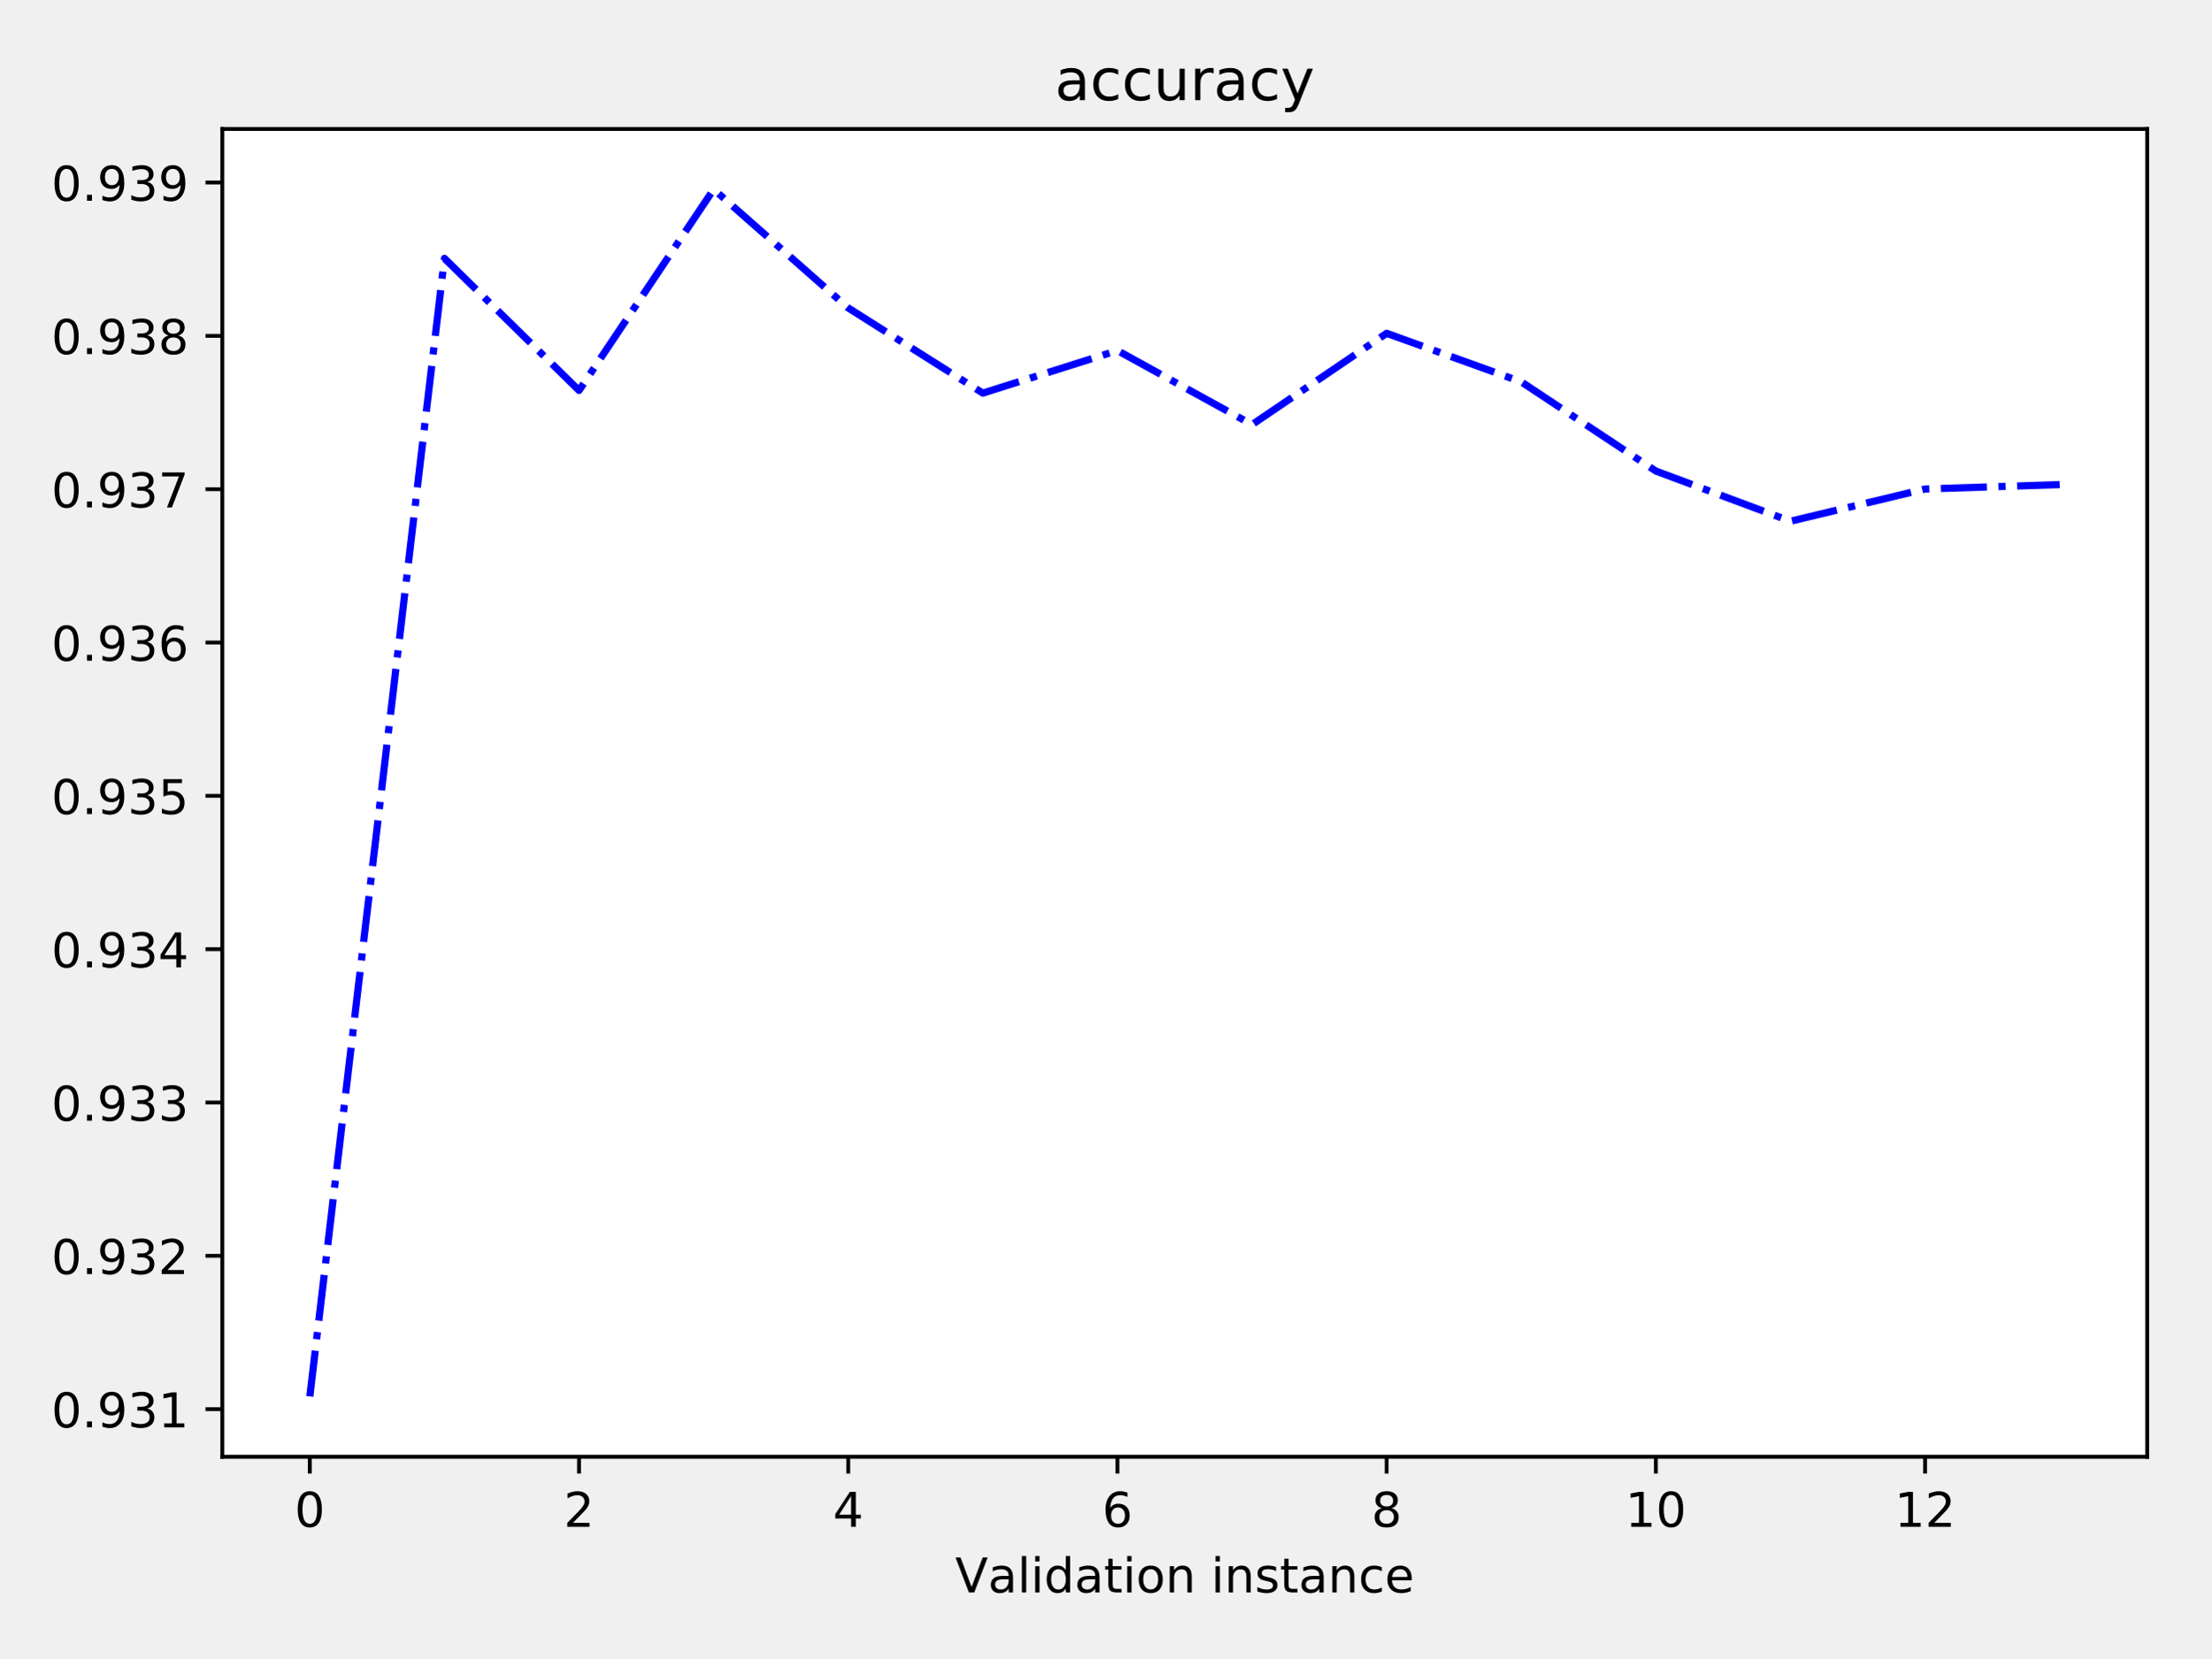
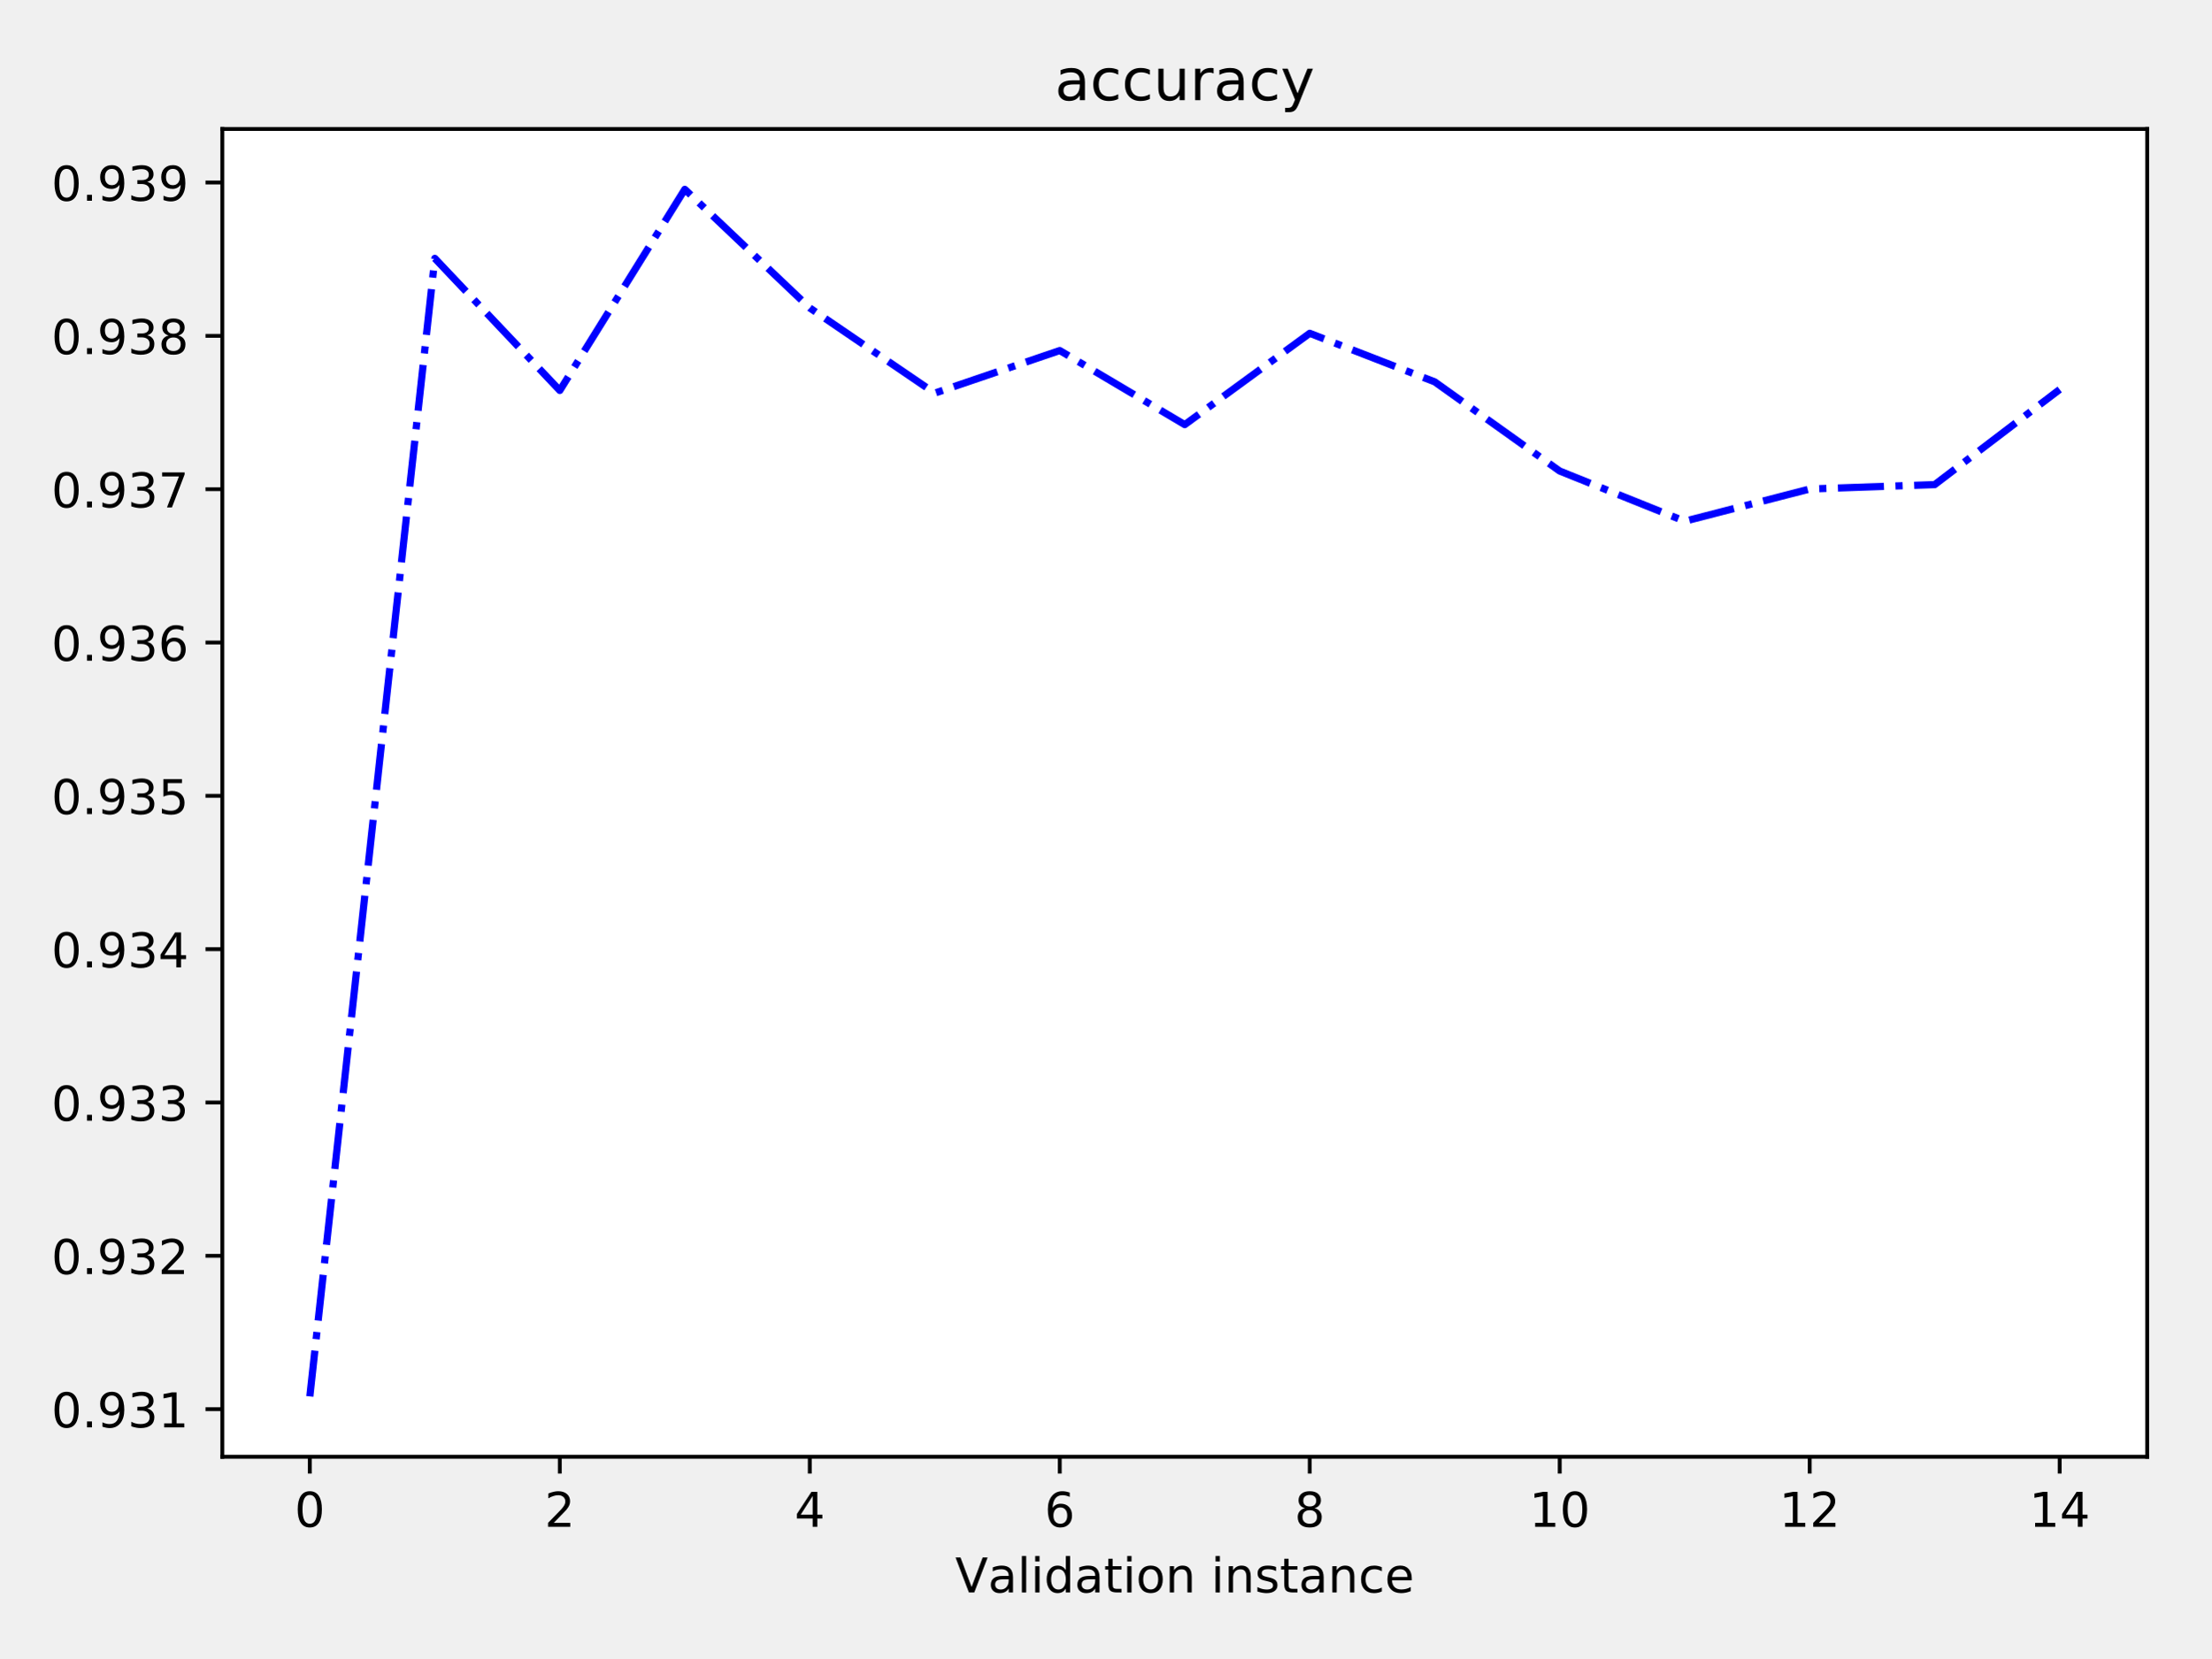
<svg xmlns="http://www.w3.org/2000/svg" xmlns:xlink="http://www.w3.org/1999/xlink" height="345.6pt" version="1.1" viewBox="0 0 460.8 345.6" width="460.8pt">
  <defs>
    <style type="text/css">
*{stroke-linecap:butt;stroke-linejoin:round;}
  </style>
  </defs>
  <g id="figure_1">
    <g id="axes_1">
      <g id="patch_1">
        <path d="M 46.33 303.64  L 447.48 303.64  L 447.48 26.88  L 46.33 26.88  z " style="fill:#ffffff;" />
      </g>
      <g id="matplotlib.axis_1">
        <g id="xtick_1">
          <g id="line2d_1">
            <defs>
-               <path d="M 0 0  L 0 3.5  " id="m94684783a5" style="stroke:#000000;stroke-width:0.8;" />
-             </defs>
-             <g>
-               <use style="stroke:#000000;stroke-width:0.8;" x="64.564" xlink:href="#m94684783a5" y="303.64" />
+               <path d="M 0 0  L 0 3.5  " id="m6c07072f7e" style="stroke:#000000;stroke-width:0.8;" />
+             </defs>
+             <g>
+               <use style="stroke:#000000;stroke-width:0.8;" x="64.564" xlink:href="#m6c07072f7e" y="303.64" />
            </g>
          </g>
          <g id="text_1">
            <defs>
              <path d="M 31.781 66.406  Q 24.172 66.406 20.328 58.906  Q 16.5 51.422 16.5 36.375  Q 16.5 21.391 20.328 13.891  Q 24.172 6.391 31.781 6.391  Q 39.453 6.391 43.281 13.891  Q 47.125 21.391 47.125 36.375  Q 47.125 51.422 43.281 58.906  Q 39.453 66.406 31.781 66.406  z M 31.781 74.219  Q 44.047 74.219 50.516 64.516  Q 56.984 54.828 56.984 36.375  Q 56.984 17.969 50.516 8.266  Q 44.047 -1.422 31.781 -1.422  Q 19.531 -1.422 13.062 8.266  Q 6.594 17.969 6.594 36.375  Q 6.594 54.828 13.062 64.516  Q 19.531 74.219 31.781 74.219  z " id="DejaVuSans-30" />
            </defs>
            <g transform="translate(61.38284 318.2384)scale(0.1 -0.1)">
              <use xlink:href="#DejaVuSans-30" />
            </g>
          </g>
        </g>
        <g id="xtick_2">
          <g id="line2d_2">
            <g>
-               <use style="stroke:#000000;stroke-width:0.8;" x="120.669" xlink:href="#m94684783a5" y="303.64" />
+               <use style="stroke:#000000;stroke-width:0.8;" x="116.661" xlink:href="#m6c07072f7e" y="303.64" />
            </g>
          </g>
          <g id="text_2">
            <defs>
              <path d="M 19.188 8.297  L 53.609 8.297  L 53.609 0  L 7.328 0  L 7.328 8.297  Q 12.938 14.109 22.625 23.891  Q 32.328 33.688 34.812 36.531  Q 39.547 41.844 41.422 45.531  Q 43.312 49.219 43.312 52.781  Q 43.312 58.594 39.234 62.25  Q 35.156 65.922 28.609 65.922  Q 23.969 65.922 18.812 64.312  Q 13.672 62.703 7.812 59.422  L 7.812 69.391  Q 13.766 71.781 18.938 73  Q 24.125 74.219 28.422 74.219  Q 39.75 74.219 46.484 68.547  Q 53.219 62.891 53.219 53.422  Q 53.219 48.922 51.531 44.891  Q 49.859 40.875 45.406 35.406  Q 44.188 33.984 37.641 27.219  Q 31.109 20.453 19.188 8.297  z " id="DejaVuSans-32" />
            </defs>
-             <g transform="translate(117.4877 318.2384)scale(0.1 -0.1)">
+             <g transform="translate(113.4802 318.2384)scale(0.1 -0.1)">
              <use xlink:href="#DejaVuSans-32" />
            </g>
          </g>
        </g>
        <g id="xtick_3">
          <g id="line2d_3">
            <g>
-               <use style="stroke:#000000;stroke-width:0.8;" x="176.774" xlink:href="#m94684783a5" y="303.64" />
+               <use style="stroke:#000000;stroke-width:0.8;" x="168.759" xlink:href="#m6c07072f7e" y="303.64" />
            </g>
          </g>
          <g id="text_3">
            <defs>
              <path d="M 37.797 64.312  L 12.891 25.391  L 37.797 25.391  z M 35.203 72.906  L 47.609 72.906  L 47.609 25.391  L 58.016 25.391  L 58.016 17.188  L 47.609 17.188  L 47.609 0  L 37.797 0  L 37.797 17.188  L 4.891 17.188  L 4.891 26.703  z " id="DejaVuSans-34" />
            </defs>
-             <g transform="translate(173.5926 318.2384)scale(0.1 -0.1)">
+             <g transform="translate(165.5776 318.2384)scale(0.1 -0.1)">
              <use xlink:href="#DejaVuSans-34" />
            </g>
          </g>
        </g>
        <g id="xtick_4">
          <g id="line2d_4">
            <g>
-               <use style="stroke:#000000;stroke-width:0.8;" x="232.879" xlink:href="#m94684783a5" y="303.64" />
+               <use style="stroke:#000000;stroke-width:0.8;" x="220.856" xlink:href="#m6c07072f7e" y="303.64" />
            </g>
          </g>
          <g id="text_4">
            <defs>
              <path d="M 33.016 40.375  Q 26.375 40.375 22.484 35.828  Q 18.609 31.297 18.609 23.391  Q 18.609 15.531 22.484 10.953  Q 26.375 6.391 33.016 6.391  Q 39.656 6.391 43.531 10.953  Q 47.406 15.531 47.406 23.391  Q 47.406 31.297 43.531 35.828  Q 39.656 40.375 33.016 40.375  z M 52.594 71.297  L 52.594 62.312  Q 48.875 64.062 45.094 64.984  Q 41.312 65.922 37.594 65.922  Q 27.828 65.922 22.672 59.328  Q 17.531 52.734 16.797 39.406  Q 19.672 43.656 24.016 45.922  Q 28.375 48.188 33.594 48.188  Q 44.578 48.188 50.953 41.516  Q 57.328 34.859 57.328 23.391  Q 57.328 12.156 50.688 5.359  Q 44.047 -1.422 33.016 -1.422  Q 20.359 -1.422 13.672 8.266  Q 6.984 17.969 6.984 36.375  Q 6.984 53.656 15.188 63.938  Q 23.391 74.219 37.203 74.219  Q 40.922 74.219 44.703 73.484  Q 48.484 72.75 52.594 71.297  z " id="DejaVuSans-36" />
            </defs>
-             <g transform="translate(229.6975 318.2384)scale(0.1 -0.1)">
+             <g transform="translate(217.675 318.2384)scale(0.1 -0.1)">
              <use xlink:href="#DejaVuSans-36" />
            </g>
          </g>
        </g>
        <g id="xtick_5">
          <g id="line2d_5">
            <g>
-               <use style="stroke:#000000;stroke-width:0.8;" x="288.984" xlink:href="#m94684783a5" y="303.64" />
+               <use style="stroke:#000000;stroke-width:0.8;" x="272.954" xlink:href="#m6c07072f7e" y="303.64" />
            </g>
          </g>
          <g id="text_5">
            <defs>
              <path d="M 31.781 34.625  Q 24.75 34.625 20.719 30.859  Q 16.703 27.094 16.703 20.516  Q 16.703 13.922 20.719 10.156  Q 24.75 6.391 31.781 6.391  Q 38.812 6.391 42.859 10.172  Q 46.922 13.969 46.922 20.516  Q 46.922 27.094 42.891 30.859  Q 38.875 34.625 31.781 34.625  z M 21.922 38.812  Q 15.578 40.375 12.031 44.719  Q 8.5 49.078 8.5 55.328  Q 8.5 64.062 14.719 69.141  Q 20.953 74.219 31.781 74.219  Q 42.672 74.219 48.875 69.141  Q 55.078 64.062 55.078 55.328  Q 55.078 49.078 51.531 44.719  Q 48 40.375 41.703 38.812  Q 48.828 37.156 52.797 32.312  Q 56.781 27.484 56.781 20.516  Q 56.781 9.906 50.312 4.234  Q 43.844 -1.422 31.781 -1.422  Q 19.734 -1.422 13.25 4.234  Q 6.781 9.906 6.781 20.516  Q 6.781 27.484 10.781 32.312  Q 14.797 37.156 21.922 38.812  z M 18.312 54.391  Q 18.312 48.734 21.844 45.562  Q 25.391 42.391 31.781 42.391  Q 38.141 42.391 41.719 45.562  Q 45.312 48.734 45.312 54.391  Q 45.312 60.062 41.719 63.234  Q 38.141 66.406 31.781 66.406  Q 25.391 66.406 21.844 63.234  Q 18.312 60.062 18.312 54.391  z " id="DejaVuSans-38" />
            </defs>
-             <g transform="translate(285.8024 318.2384)scale(0.1 -0.1)">
+             <g transform="translate(269.7725 318.2384)scale(0.1 -0.1)">
              <use xlink:href="#DejaVuSans-38" />
            </g>
          </g>
        </g>
        <g id="xtick_6">
          <g id="line2d_6">
            <g>
-               <use style="stroke:#000000;stroke-width:0.8;" x="345.089" xlink:href="#m94684783a5" y="303.64" />
+               <use style="stroke:#000000;stroke-width:0.8;" x="325.051" xlink:href="#m6c07072f7e" y="303.64" />
            </g>
          </g>
          <g id="text_6">
            <defs>
              <path d="M 12.406 8.297  L 28.516 8.297  L 28.516 63.922  L 10.984 60.406  L 10.984 69.391  L 28.422 72.906  L 38.281 72.906  L 38.281 8.297  L 54.391 8.297  L 54.391 0  L 12.406 0  z " id="DejaVuSans-31" />
            </defs>
-             <g transform="translate(338.7261 318.2384)scale(0.1 -0.1)">
+             <g transform="translate(318.6886 318.2384)scale(0.1 -0.1)">
              <use xlink:href="#DejaVuSans-31" />
              <use x="63.623" xlink:href="#DejaVuSans-30" />
            </g>
          </g>
        </g>
        <g id="xtick_7">
          <g id="line2d_7">
            <g>
-               <use style="stroke:#000000;stroke-width:0.8;" x="401.193" xlink:href="#m94684783a5" y="303.64" />
+               <use style="stroke:#000000;stroke-width:0.8;" x="377.149" xlink:href="#m6c07072f7e" y="303.64" />
            </g>
          </g>
          <g id="text_7">
-             <g transform="translate(394.831 318.2384)scale(0.1 -0.1)">
+             <g transform="translate(370.786 318.2384)scale(0.1 -0.1)">
              <use xlink:href="#DejaVuSans-31" />
              <use x="63.623" xlink:href="#DejaVuSans-32" />
            </g>
          </g>
        </g>
-         <g id="text_8">
+         <g id="xtick_8">
+           <g id="line2d_8">
+             <g>
+               <use style="stroke:#000000;stroke-width:0.8;" x="429.246" xlink:href="#m6c07072f7e" y="303.64" />
+             </g>
+           </g>
+           <g id="text_8">
+             <g transform="translate(422.8834 318.2384)scale(0.1 -0.1)">
+               <use xlink:href="#DejaVuSans-31" />
+               <use x="63.623" xlink:href="#DejaVuSans-34" />
+             </g>
+           </g>
+         </g>
+         <g id="text_9">
          <defs>
            <path d="M 28.609 0  L 0.781 72.906  L 11.078 72.906  L 34.188 11.531  L 57.328 72.906  L 67.578 72.906  L 39.797 0  z " id="DejaVuSans-56" />
            <path d="M 34.281 27.484  Q 23.391 27.484 19.188 25  Q 14.984 22.516 14.984 16.5  Q 14.984 11.719 18.141 8.906  Q 21.297 6.109 26.703 6.109  Q 34.188 6.109 38.703 11.406  Q 43.219 16.703 43.219 25.484  L 43.219 27.484  z M 52.203 31.203  L 52.203 0  L 43.219 0  L 43.219 8.297  Q 40.141 3.328 35.547 0.953  Q 30.953 -1.422 24.312 -1.422  Q 15.922 -1.422 10.953 3.297  Q 6 8.016 6 15.922  Q 6 25.141 12.172 29.828  Q 18.359 34.516 30.609 34.516  L 43.219 34.516  L 43.219 35.406  Q 43.219 41.609 39.141 45  Q 35.062 48.391 27.688 48.391  Q 23 48.391 18.547 47.266  Q 14.109 46.141 10.016 43.891  L 10.016 52.203  Q 14.938 54.109 19.578 55.047  Q 24.219 56 28.609 56  Q 40.484 56 46.344 49.844  Q 52.203 43.703 52.203 31.203  z " id="DejaVuSans-61" />
            <path d="M 9.422 75.984  L 18.406 75.984  L 18.406 0  L 9.422 0  z " id="DejaVuSans-6c" />
            <path d="M 9.422 54.688  L 18.406 54.688  L 18.406 0  L 9.422 0  z M 9.422 75.984  L 18.406 75.984  L 18.406 64.594  L 9.422 64.594  z " id="DejaVuSans-69" />
            <path d="M 45.406 46.391  L 45.406 75.984  L 54.391 75.984  L 54.391 0  L 45.406 0  L 45.406 8.203  Q 42.578 3.328 38.25 0.953  Q 33.938 -1.422 27.875 -1.422  Q 17.969 -1.422 11.734 6.484  Q 5.516 14.406 5.516 27.297  Q 5.516 40.188 11.734 48.094  Q 17.969 56 27.875 56  Q 33.938 56 38.25 53.625  Q 42.578 51.266 45.406 46.391  z M 14.797 27.297  Q 14.797 17.391 18.875 11.75  Q 22.953 6.109 30.078 6.109  Q 37.203 6.109 41.297 11.75  Q 45.406 17.391 45.406 27.297  Q 45.406 37.203 41.297 42.844  Q 37.203 48.484 30.078 48.484  Q 22.953 48.484 18.875 42.844  Q 14.797 37.203 14.797 27.297  z " id="DejaVuSans-64" />
            <path d="M 18.312 70.219  L 18.312 54.688  L 36.812 54.688  L 36.812 47.703  L 18.312 47.703  L 18.312 18.016  Q 18.312 11.328 20.141 9.422  Q 21.969 7.516 27.594 7.516  L 36.812 7.516  L 36.812 0  L 27.594 0  Q 17.188 0 13.234 3.875  Q 9.281 7.766 9.281 18.016  L 9.281 47.703  L 2.688 47.703  L 2.688 54.688  L 9.281 54.688  L 9.281 70.219  z " id="DejaVuSans-74" />
            <path d="M 30.609 48.391  Q 23.391 48.391 19.188 42.75  Q 14.984 37.109 14.984 27.297  Q 14.984 17.484 19.156 11.844  Q 23.344 6.203 30.609 6.203  Q 37.797 6.203 41.984 11.859  Q 46.188 17.531 46.188 27.297  Q 46.188 37.016 41.984 42.703  Q 37.797 48.391 30.609 48.391  z M 30.609 56  Q 42.328 56 49.016 48.375  Q 55.719 40.766 55.719 27.297  Q 55.719 13.875 49.016 6.219  Q 42.328 -1.422 30.609 -1.422  Q 18.844 -1.422 12.172 6.219  Q 5.516 13.875 5.516 27.297  Q 5.516 40.766 12.172 48.375  Q 18.844 56 30.609 56  z " id="DejaVuSans-6f" />
            <path d="M 54.891 33.016  L 54.891 0  L 45.906 0  L 45.906 32.719  Q 45.906 40.484 42.875 44.328  Q 39.844 48.188 33.797 48.188  Q 26.516 48.188 22.312 43.547  Q 18.109 38.922 18.109 30.906  L 18.109 0  L 9.078 0  L 9.078 54.688  L 18.109 54.688  L 18.109 46.188  Q 21.344 51.125 25.703 53.562  Q 30.078 56 35.797 56  Q 45.219 56 50.047 50.172  Q 54.891 44.344 54.891 33.016  z " id="DejaVuSans-6e" />
            <path id="DejaVuSans-20" />
            <path d="M 44.281 53.078  L 44.281 44.578  Q 40.484 46.531 36.375 47.5  Q 32.281 48.484 27.875 48.484  Q 21.188 48.484 17.844 46.438  Q 14.5 44.391 14.5 40.281  Q 14.5 37.156 16.891 35.375  Q 19.281 33.594 26.516 31.984  L 29.594 31.297  Q 39.156 29.25 43.188 25.516  Q 47.219 21.781 47.219 15.094  Q 47.219 7.469 41.188 3.016  Q 35.156 -1.422 24.609 -1.422  Q 20.219 -1.422 15.453 -0.562  Q 10.688 0.297 5.422 2  L 5.422 11.281  Q 10.406 8.688 15.234 7.391  Q 20.062 6.109 24.812 6.109  Q 31.156 6.109 34.562 8.281  Q 37.984 10.453 37.984 14.406  Q 37.984 18.062 35.516 20.016  Q 33.062 21.969 24.703 23.781  L 21.578 24.516  Q 13.234 26.266 9.516 29.906  Q 5.812 33.547 5.812 39.891  Q 5.812 47.609 11.281 51.797  Q 16.75 56 26.812 56  Q 31.781 56 36.172 55.266  Q 40.578 54.547 44.281 53.078  z " id="DejaVuSans-73" />
            <path d="M 48.781 52.594  L 48.781 44.188  Q 44.969 46.297 41.141 47.344  Q 37.312 48.391 33.406 48.391  Q 24.656 48.391 19.812 42.844  Q 14.984 37.312 14.984 27.297  Q 14.984 17.281 19.812 11.734  Q 24.656 6.203 33.406 6.203  Q 37.312 6.203 41.141 7.25  Q 44.969 8.297 48.781 10.406  L 48.781 2.094  Q 45.016 0.344 40.984 -0.531  Q 36.969 -1.422 32.422 -1.422  Q 20.062 -1.422 12.781 6.344  Q 5.516 14.109 5.516 27.297  Q 5.516 40.672 12.859 48.328  Q 20.219 56 33.016 56  Q 37.156 56 41.109 55.141  Q 45.062 54.297 48.781 52.594  z " id="DejaVuSans-63" />
            <path d="M 56.203 29.594  L 56.203 25.203  L 14.891 25.203  Q 15.484 15.922 20.484 11.062  Q 25.484 6.203 34.422 6.203  Q 39.594 6.203 44.453 7.469  Q 49.312 8.734 54.109 11.281  L 54.109 2.781  Q 49.266 0.734 44.188 -0.344  Q 39.109 -1.422 33.891 -1.422  Q 20.797 -1.422 13.156 6.188  Q 5.516 13.812 5.516 26.812  Q 5.516 40.234 12.766 48.109  Q 20.016 56 32.328 56  Q 43.359 56 49.781 48.891  Q 56.203 41.797 56.203 29.594  z M 47.219 32.234  Q 47.125 39.594 43.094 43.984  Q 39.062 48.391 32.422 48.391  Q 24.906 48.391 20.391 44.141  Q 15.875 39.891 15.188 32.172  z " id="DejaVuSans-65" />
          </defs>
          <g transform="translate(199.062 331.9166)scale(0.1 -0.1)">
            <use xlink:href="#DejaVuSans-56" />
            <use x="68.299" xlink:href="#DejaVuSans-61" />
            <use x="129.578" xlink:href="#DejaVuSans-6c" />
            <use x="157.361" xlink:href="#DejaVuSans-69" />
            <use x="185.145" xlink:href="#DejaVuSans-64" />
            <use x="248.621" xlink:href="#DejaVuSans-61" />
            <use x="309.9" xlink:href="#DejaVuSans-74" />
            <use x="349.109" xlink:href="#DejaVuSans-69" />
            <use x="376.893" xlink:href="#DejaVuSans-6f" />
            <use x="438.074" xlink:href="#DejaVuSans-6e" />
            <use x="501.453" xlink:href="#DejaVuSans-20" />
            <use x="533.24" xlink:href="#DejaVuSans-69" />
            <use x="561.023" xlink:href="#DejaVuSans-6e" />
            <use x="624.402" xlink:href="#DejaVuSans-73" />
            <use x="676.502" xlink:href="#DejaVuSans-74" />
            <use x="715.711" xlink:href="#DejaVuSans-61" />
            <use x="776.99" xlink:href="#DejaVuSans-6e" />
            <use x="840.369" xlink:href="#DejaVuSans-63" />
            <use x="895.35" xlink:href="#DejaVuSans-65" />
          </g>
        </g>
      </g>
      <g id="matplotlib.axis_2">
        <g id="ytick_1">
-           <g id="line2d_8">
-             <defs>
-               <path d="M 0 0  L -3.5 0  " id="ma58ceef2bf" style="stroke:#000000;stroke-width:0.8;" />
-             </defs>
-             <g>
-               <use style="stroke:#000000;stroke-width:0.8;" x="46.33" xlink:href="#ma58ceef2bf" y="293.713" />
-             </g>
-           </g>
-           <g id="text_9">
+           <g id="line2d_9">
+             <defs>
+               <path d="M 0 0  L -3.5 0  " id="m5f9aee9d76" style="stroke:#000000;stroke-width:0.8;" />
+             </defs>
+             <g>
+               <use style="stroke:#000000;stroke-width:0.8;" x="46.33" xlink:href="#m5f9aee9d76" y="293.713" />
+             </g>
+           </g>
+           <g id="text_10">
            <defs>
              <path d="M 10.688 12.406  L 21 12.406  L 21 0  L 10.688 0  z " id="DejaVuSans-2e" />
              <path d="M 10.984 1.516  L 10.984 10.5  Q 14.703 8.734 18.5 7.812  Q 22.312 6.891 25.984 6.891  Q 35.75 6.891 40.891 13.453  Q 46.047 20.016 46.781 33.406  Q 43.953 29.203 39.594 26.953  Q 35.25 24.703 29.984 24.703  Q 19.047 24.703 12.672 31.312  Q 6.297 37.938 6.297 49.422  Q 6.297 60.641 12.938 67.422  Q 19.578 74.219 30.609 74.219  Q 43.266 74.219 49.922 64.516  Q 56.594 54.828 56.594 36.375  Q 56.594 19.141 48.406 8.859  Q 40.234 -1.422 26.422 -1.422  Q 22.703 -1.422 18.891 -0.688  Q 15.094 0.047 10.984 1.516  z M 30.609 32.422  Q 37.25 32.422 41.125 36.953  Q 45.016 41.5 45.016 49.422  Q 45.016 57.281 41.125 61.844  Q 37.25 66.406 30.609 66.406  Q 23.969 66.406 20.094 61.844  Q 16.219 57.281 16.219 49.422  Q 16.219 41.5 20.094 36.953  Q 23.969 32.422 30.609 32.422  z " id="DejaVuSans-39" />
              <path d="M 40.578 39.312  Q 47.656 37.797 51.625 33  Q 55.609 28.219 55.609 21.188  Q 55.609 10.406 48.188 4.484  Q 40.766 -1.422 27.094 -1.422  Q 22.516 -1.422 17.656 -0.516  Q 12.797 0.391 7.625 2.203  L 7.625 11.719  Q 11.719 9.328 16.594 8.109  Q 21.484 6.891 26.812 6.891  Q 36.078 6.891 40.938 10.547  Q 45.797 14.203 45.797 21.188  Q 45.797 27.641 41.281 31.266  Q 36.766 34.906 28.719 34.906  L 20.219 34.906  L 20.219 43.016  L 29.109 43.016  Q 36.375 43.016 40.234 45.922  Q 44.094 48.828 44.094 54.297  Q 44.094 59.906 40.109 62.906  Q 36.141 65.922 28.719 65.922  Q 24.656 65.922 20.016 65.031  Q 15.375 64.156 9.812 62.312  L 9.812 71.094  Q 15.438 72.656 20.344 73.438  Q 25.25 74.219 29.594 74.219  Q 40.828 74.219 47.359 69.109  Q 53.906 64.016 53.906 55.328  Q 53.906 49.266 50.438 45.094  Q 46.969 40.922 40.578 39.312  z " id="DejaVuSans-33" />
            </defs>
            <g transform="translate(10.70187 297.5126)scale(0.1 -0.1)">
              <use xlink:href="#DejaVuSans-30" />
              <use x="63.623" xlink:href="#DejaVuSans-2e" />
              <use x="95.41" xlink:href="#DejaVuSans-39" />
              <use x="159.033" xlink:href="#DejaVuSans-33" />
              <use x="222.656" xlink:href="#DejaVuSans-31" />
            </g>
          </g>
        </g>
        <g id="ytick_2">
-           <g id="line2d_9">
-             <g>
-               <use style="stroke:#000000;stroke-width:0.8;" x="46.33" xlink:href="#ma58ceef2bf" y="261.754" />
-             </g>
-           </g>
-           <g id="text_10">
+           <g id="line2d_10">
+             <g>
+               <use style="stroke:#000000;stroke-width:0.8;" x="46.33" xlink:href="#m5f9aee9d76" y="261.754" />
+             </g>
+           </g>
+           <g id="text_11">
            <g transform="translate(10.70187 265.5533)scale(0.1 -0.1)">
              <use xlink:href="#DejaVuSans-30" />
              <use x="63.623" xlink:href="#DejaVuSans-2e" />
              <use x="95.41" xlink:href="#DejaVuSans-39" />
              <use x="159.033" xlink:href="#DejaVuSans-33" />
              <use x="222.656" xlink:href="#DejaVuSans-32" />
            </g>
          </g>
        </g>
        <g id="ytick_3">
-           <g id="line2d_10">
-             <g>
-               <use style="stroke:#000000;stroke-width:0.8;" x="46.33" xlink:href="#ma58ceef2bf" y="229.795" />
-             </g>
-           </g>
-           <g id="text_11">
+           <g id="line2d_11">
+             <g>
+               <use style="stroke:#000000;stroke-width:0.8;" x="46.33" xlink:href="#m5f9aee9d76" y="229.795" />
+             </g>
+           </g>
+           <g id="text_12">
            <g transform="translate(10.70187 233.5941)scale(0.1 -0.1)">
              <use xlink:href="#DejaVuSans-30" />
              <use x="63.623" xlink:href="#DejaVuSans-2e" />
              <use x="95.41" xlink:href="#DejaVuSans-39" />
              <use x="159.033" xlink:href="#DejaVuSans-33" />
              <use x="222.656" xlink:href="#DejaVuSans-33" />
            </g>
          </g>
        </g>
        <g id="ytick_4">
-           <g id="line2d_11">
-             <g>
-               <use style="stroke:#000000;stroke-width:0.8;" x="46.33" xlink:href="#ma58ceef2bf" y="197.836" />
-             </g>
-           </g>
-           <g id="text_12">
+           <g id="line2d_12">
+             <g>
+               <use style="stroke:#000000;stroke-width:0.8;" x="46.33" xlink:href="#m5f9aee9d76" y="197.836" />
+             </g>
+           </g>
+           <g id="text_13">
            <g transform="translate(10.70187 201.6348)scale(0.1 -0.1)">
              <use xlink:href="#DejaVuSans-30" />
              <use x="63.623" xlink:href="#DejaVuSans-2e" />
              <use x="95.41" xlink:href="#DejaVuSans-39" />
              <use x="159.033" xlink:href="#DejaVuSans-33" />
              <use x="222.656" xlink:href="#DejaVuSans-34" />
            </g>
          </g>
        </g>
        <g id="ytick_5">
-           <g id="line2d_12">
-             <g>
-               <use style="stroke:#000000;stroke-width:0.8;" x="46.33" xlink:href="#ma58ceef2bf" y="165.876" />
-             </g>
-           </g>
-           <g id="text_13">
+           <g id="line2d_13">
+             <g>
+               <use style="stroke:#000000;stroke-width:0.8;" x="46.33" xlink:href="#m5f9aee9d76" y="165.876" />
+             </g>
+           </g>
+           <g id="text_14">
            <defs>
              <path d="M 10.797 72.906  L 49.516 72.906  L 49.516 64.594  L 19.828 64.594  L 19.828 46.734  Q 21.969 47.469 24.109 47.828  Q 26.266 48.188 28.422 48.188  Q 40.625 48.188 47.75 41.5  Q 54.891 34.812 54.891 23.391  Q 54.891 11.625 47.562 5.094  Q 40.234 -1.422 26.906 -1.422  Q 22.312 -1.422 17.547 -0.641  Q 12.797 0.141 7.719 1.703  L 7.719 11.625  Q 12.109 9.234 16.797 8.062  Q 21.484 6.891 26.703 6.891  Q 35.156 6.891 40.078 11.328  Q 45.016 15.766 45.016 23.391  Q 45.016 31 40.078 35.438  Q 35.156 39.891 26.703 39.891  Q 22.75 39.891 18.812 39.016  Q 14.891 38.141 10.797 36.281  z " id="DejaVuSans-35" />
            </defs>
            <g transform="translate(10.70187 169.6755)scale(0.1 -0.1)">
              <use xlink:href="#DejaVuSans-30" />
              <use x="63.623" xlink:href="#DejaVuSans-2e" />
              <use x="95.41" xlink:href="#DejaVuSans-39" />
              <use x="159.033" xlink:href="#DejaVuSans-33" />
              <use x="222.656" xlink:href="#DejaVuSans-35" />
            </g>
          </g>
        </g>
        <g id="ytick_6">
-           <g id="line2d_13">
-             <g>
-               <use style="stroke:#000000;stroke-width:0.8;" x="46.33" xlink:href="#ma58ceef2bf" y="133.917" />
-             </g>
-           </g>
-           <g id="text_14">
+           <g id="line2d_14">
+             <g>
+               <use style="stroke:#000000;stroke-width:0.8;" x="46.33" xlink:href="#m5f9aee9d76" y="133.917" />
+             </g>
+           </g>
+           <g id="text_15">
            <g transform="translate(10.70187 137.7163)scale(0.1 -0.1)">
              <use xlink:href="#DejaVuSans-30" />
              <use x="63.623" xlink:href="#DejaVuSans-2e" />
              <use x="95.41" xlink:href="#DejaVuSans-39" />
              <use x="159.033" xlink:href="#DejaVuSans-33" />
              <use x="222.656" xlink:href="#DejaVuSans-36" />
            </g>
          </g>
        </g>
        <g id="ytick_7">
-           <g id="line2d_14">
-             <g>
-               <use style="stroke:#000000;stroke-width:0.8;" x="46.33" xlink:href="#ma58ceef2bf" y="101.958" />
-             </g>
-           </g>
-           <g id="text_15">
+           <g id="line2d_15">
+             <g>
+               <use style="stroke:#000000;stroke-width:0.8;" x="46.33" xlink:href="#m5f9aee9d76" y="101.958" />
+             </g>
+           </g>
+           <g id="text_16">
            <defs>
              <path d="M 8.203 72.906  L 55.078 72.906  L 55.078 68.703  L 28.609 0  L 18.312 0  L 43.219 64.594  L 8.203 64.594  z " id="DejaVuSans-37" />
            </defs>
            <g transform="translate(10.70187 105.757)scale(0.1 -0.1)">
              <use xlink:href="#DejaVuSans-30" />
              <use x="63.623" xlink:href="#DejaVuSans-2e" />
              <use x="95.41" xlink:href="#DejaVuSans-39" />
              <use x="159.033" xlink:href="#DejaVuSans-33" />
              <use x="222.656" xlink:href="#DejaVuSans-37" />
            </g>
          </g>
        </g>
        <g id="ytick_8">
-           <g id="line2d_15">
-             <g>
-               <use style="stroke:#000000;stroke-width:0.8;" x="46.33" xlink:href="#ma58ceef2bf" y="69.999" />
-             </g>
-           </g>
-           <g id="text_16">
+           <g id="line2d_16">
+             <g>
+               <use style="stroke:#000000;stroke-width:0.8;" x="46.33" xlink:href="#m5f9aee9d76" y="69.999" />
+             </g>
+           </g>
+           <g id="text_17">
            <g transform="translate(10.70187 73.79775)scale(0.1 -0.1)">
              <use xlink:href="#DejaVuSans-30" />
              <use x="63.623" xlink:href="#DejaVuSans-2e" />
              <use x="95.41" xlink:href="#DejaVuSans-39" />
              <use x="159.033" xlink:href="#DejaVuSans-33" />
              <use x="222.656" xlink:href="#DejaVuSans-38" />
            </g>
          </g>
        </g>
        <g id="ytick_9">
-           <g id="line2d_16">
-             <g>
-               <use style="stroke:#000000;stroke-width:0.8;" x="46.33" xlink:href="#ma58ceef2bf" y="38.039" />
-             </g>
-           </g>
-           <g id="text_17">
+           <g id="line2d_17">
+             <g>
+               <use style="stroke:#000000;stroke-width:0.8;" x="46.33" xlink:href="#m5f9aee9d76" y="38.039" />
+             </g>
+           </g>
+           <g id="text_18">
            <g transform="translate(10.70187 41.83848)scale(0.1 -0.1)">
              <use xlink:href="#DejaVuSans-30" />
              <use x="63.623" xlink:href="#DejaVuSans-2e" />
              <use x="95.41" xlink:href="#DejaVuSans-39" />
              <use x="159.033" xlink:href="#DejaVuSans-33" />
              <use x="222.656" xlink:href="#DejaVuSans-39" />
            </g>
          </g>
        </g>
      </g>
-       <g id="line2d_17">
-         <path clip-path="url(#pe7b11064f1)" d="M 64.564 291.06  L 92.617 53.846  L 120.669 81.38  L 148.721 39.46  L 176.774 64.184  L 204.826 81.932  L 232.879 73.057  L 260.931 88.5  L 288.984 69.464  L 317.036 79.583  L 345.089 98.175  L 373.141 108.635  L 401.193 101.919  L 429.246 101.004  " style="fill:none;stroke:#0000ff;stroke-dasharray:9.6,2.4,1.5,2.4;stroke-dashoffset:0;stroke-width:1.5;" />
+       <g id="line2d_18">
+         <path clip-path="url(#p91345399f6)" d="M 64.564 291.06  L 90.613 53.846  L 116.661 81.38  L 142.71 39.46  L 168.759 64.184  L 194.808 81.932  L 220.856 73.057  L 246.905 88.5  L 272.954 69.464  L 299.002 79.583  L 325.051 98.175  L 351.1 108.635  L 377.149 101.919  L 403.197 101.004  L 429.246 81.172  " style="fill:none;stroke:#0000ff;stroke-dasharray:9.6,2.4,1.5,2.4;stroke-dashoffset:0;stroke-width:1.5;" />
      </g>
      <g id="patch_2">
        <path d="M 46.33 303.64  L 46.33 26.88  " style="fill:none;stroke:#000000;stroke-linecap:square;stroke-linejoin:miter;stroke-width:0.8;" />
      </g>
      <g id="patch_3">
        <path d="M 447.48 303.64  L 447.48 26.88  " style="fill:none;stroke:#000000;stroke-linecap:square;stroke-linejoin:miter;stroke-width:0.8;" />
      </g>
      <g id="patch_4">
        <path d="M 46.33 303.64  L 447.48 303.64  " style="fill:none;stroke:#000000;stroke-linecap:square;stroke-linejoin:miter;stroke-width:0.8;" />
      </g>
      <g id="patch_5">
        <path d="M 46.33 26.88  L 447.48 26.88  " style="fill:none;stroke:#000000;stroke-linecap:square;stroke-linejoin:miter;stroke-width:0.8;" />
      </g>
-       <g id="text_18">
+       <g id="text_19">
        <defs>
          <path d="M 8.5 21.578  L 8.5 54.688  L 17.484 54.688  L 17.484 21.922  Q 17.484 14.156 20.5 10.266  Q 23.531 6.391 29.594 6.391  Q 36.859 6.391 41.078 11.031  Q 45.312 15.672 45.312 23.688  L 45.312 54.688  L 54.297 54.688  L 54.297 0  L 45.312 0  L 45.312 8.406  Q 42.047 3.422 37.719 1  Q 33.406 -1.422 27.688 -1.422  Q 18.266 -1.422 13.375 4.438  Q 8.5 10.297 8.5 21.578  z M 31.109 56  z " id="DejaVuSans-75" />
          <path d="M 41.109 46.297  Q 39.594 47.172 37.812 47.578  Q 36.031 48 33.891 48  Q 26.266 48 22.188 43.047  Q 18.109 38.094 18.109 28.812  L 18.109 0  L 9.078 0  L 9.078 54.688  L 18.109 54.688  L 18.109 46.188  Q 20.953 51.172 25.484 53.578  Q 30.031 56 36.531 56  Q 37.453 56 38.578 55.875  Q 39.703 55.766 41.062 55.516  z " id="DejaVuSans-72" />
          <path d="M 32.172 -5.078  Q 28.375 -14.844 24.75 -17.812  Q 21.141 -20.797 15.094 -20.797  L 7.906 -20.797  L 7.906 -13.281  L 13.188 -13.281  Q 16.891 -13.281 18.938 -11.516  Q 21 -9.766 23.484 -3.219  L 25.094 0.875  L 2.984 54.688  L 12.5 54.688  L 29.594 11.922  L 46.688 54.688  L 56.203 54.688  z " id="DejaVuSans-79" />
        </defs>
        <g transform="translate(219.8338 20.88)scale(0.12 -0.12)">
          <use xlink:href="#DejaVuSans-61" />
          <use x="61.279" xlink:href="#DejaVuSans-63" />
          <use x="116.26" xlink:href="#DejaVuSans-63" />
          <use x="171.24" xlink:href="#DejaVuSans-75" />
          <use x="234.619" xlink:href="#DejaVuSans-72" />
          <use x="275.732" xlink:href="#DejaVuSans-61" />
          <use x="337.012" xlink:href="#DejaVuSans-63" />
          <use x="391.992" xlink:href="#DejaVuSans-79" />
        </g>
      </g>
    </g>
  </g>
  <defs>
-     <clipPath id="pe7b11064f1">
+     <clipPath id="p91345399f6">
      <rect height="276.76" width="401.15" x="46.33" y="26.88" />
    </clipPath>
  </defs>
</svg>
